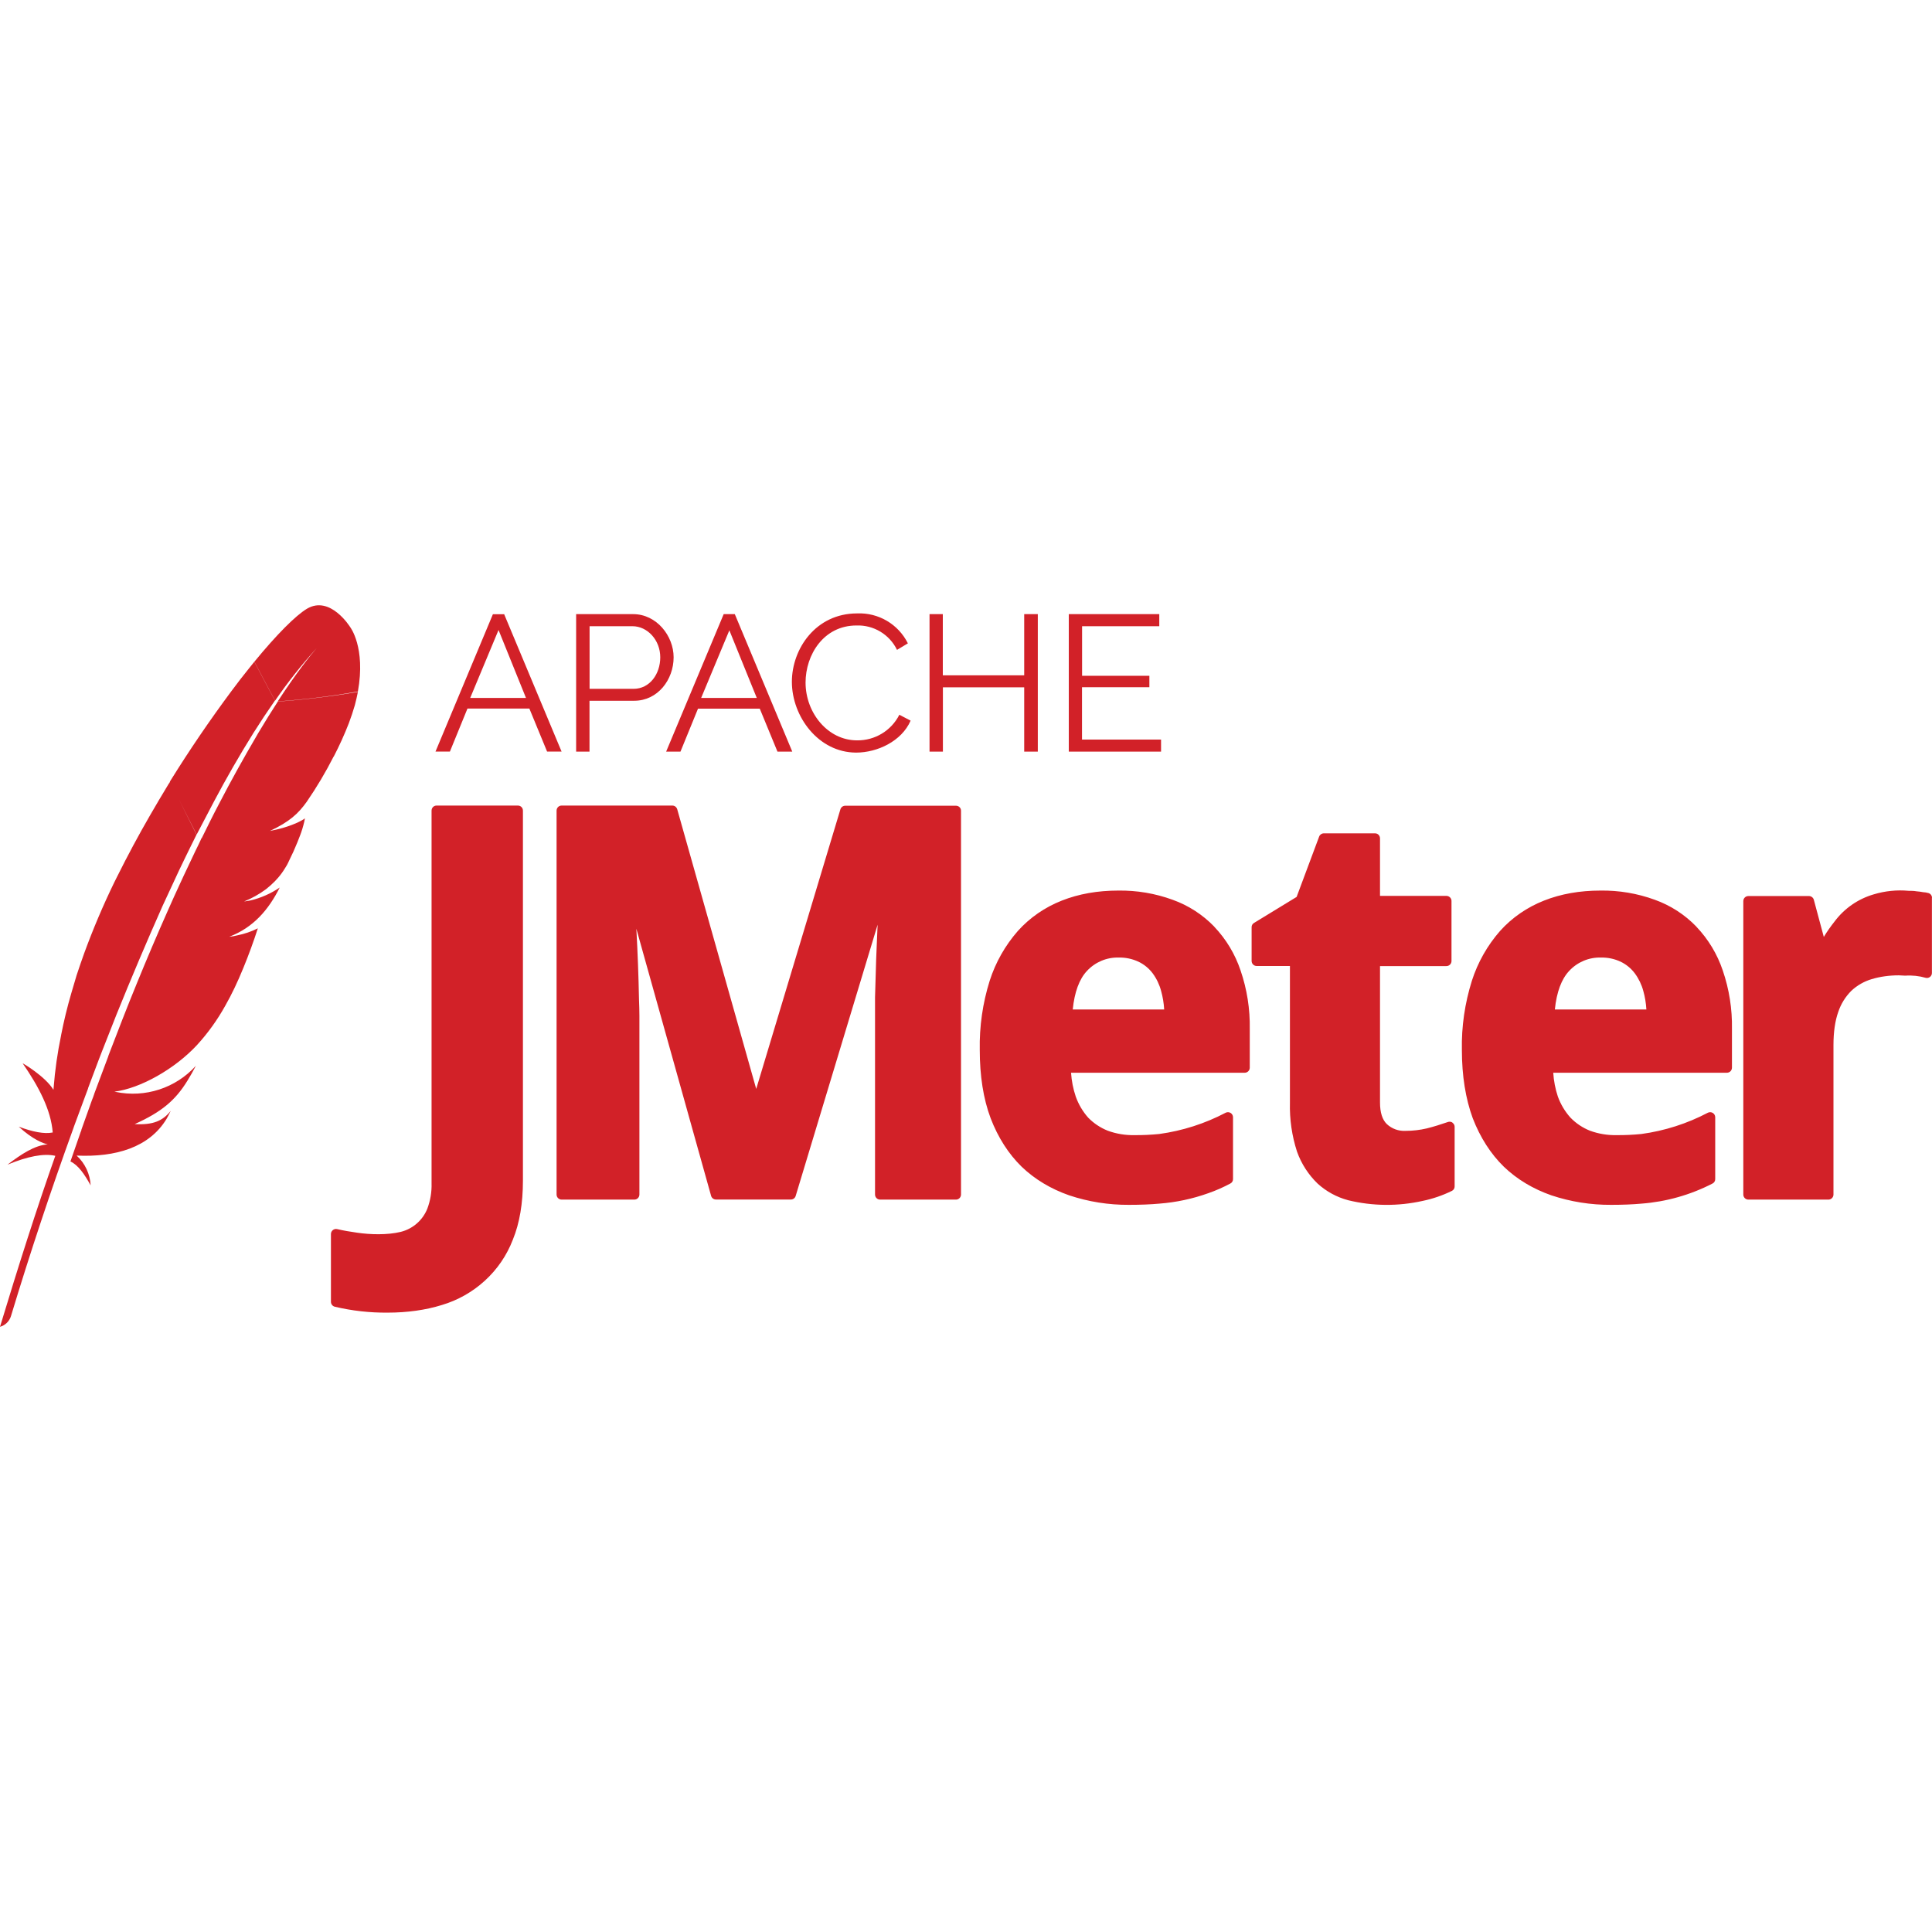
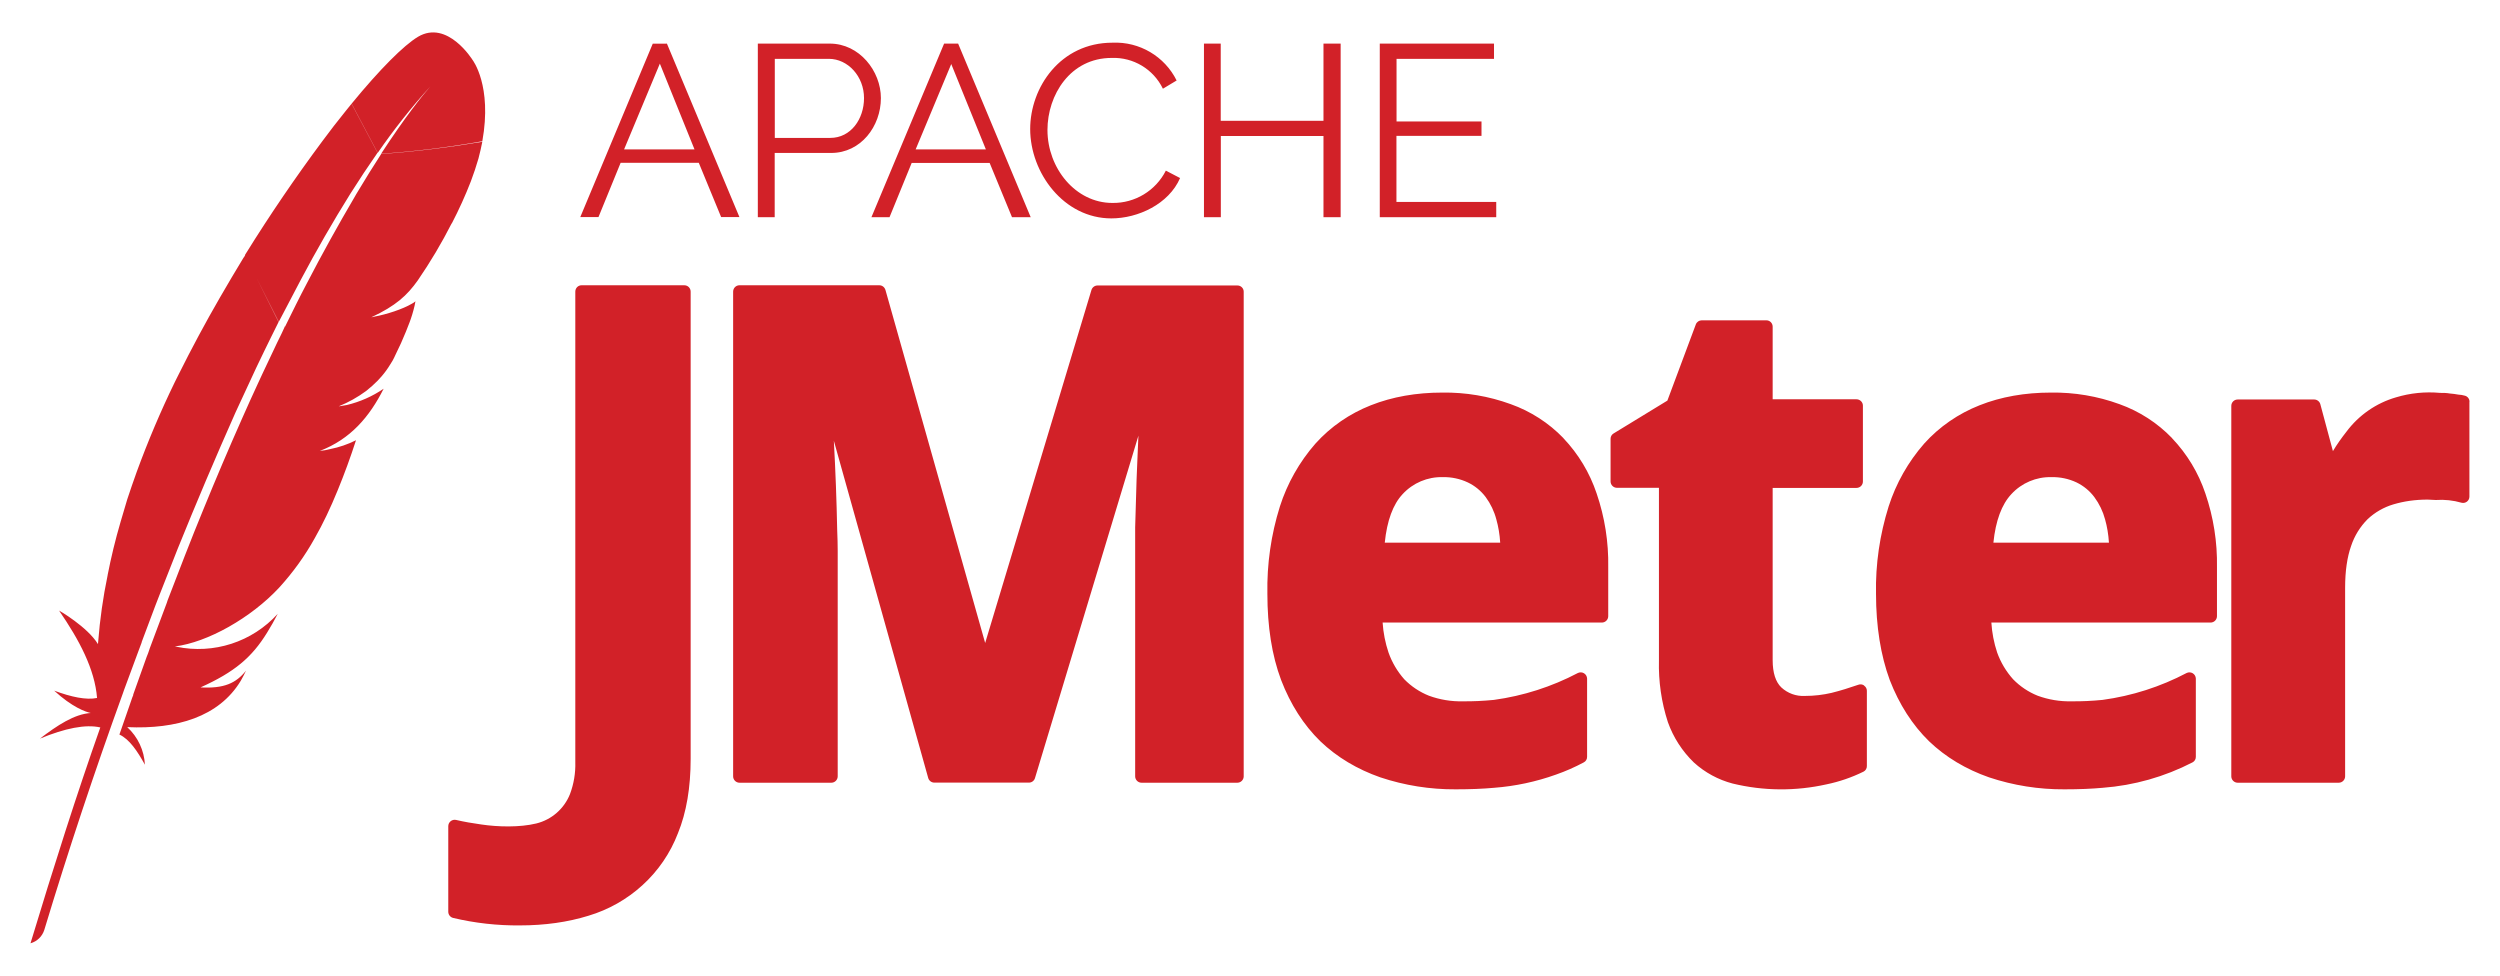
- <svg xmlns="http://www.w3.org/2000/svg" fill="#D22128" role="img" viewBox="0 0 24 24">
+ <svg xmlns="http://www.w3.org/2000/svg" fill="#D22128" role="img" viewBox="-0.3 7.2 24.6 9.6">
  <path d="M4.35 7.79s-.247-.4-.537-.228c-.14.084-.374.318-.653.658l.257.484a6.28 6.28 0 0 1 .517-.653c-.079.09-.246.298-.484.662.334-.023.666-.064.996-.123.099-.549-.096-.8-.096-.8zm-.386.228.022-.024zM.91 14.02a45.295 45.295 0 0 0-.774 2.33.198.198 0 0 1-.136.132c.23-.76.458-1.476.687-2.124-.143-.033-.346.007-.594.11.17-.13.339-.242.5-.252-.051-.011-.183-.057-.36-.22.169.063.316.094.422.072-.022-.282-.174-.57-.374-.86-.001-.002.28.161.383.33l.002-.023c.017-.22.048-.438.093-.654v-.002c.034-.174.076-.348.127-.522l.066-.223c.028-.087.06-.176.093-.27.11-.301.235-.596.375-.884l.036-.072c.128-.257.264-.511.408-.76.076-.133.154-.262.231-.39.007-.007.011-.017.017-.026L2.11 9.71l.008-.013c.236-.38.488-.75.754-1.108a8.36 8.36 0 0 1 .229-.296l.058-.072.256.482a10.46 10.46 0 0 0-.268.404c-.172.276-.335.559-.487.846l-.217.414-.222-.439.22.44-.007.015c-.044.09-.09.18-.133.27a6.9 6.9 0 0 0-.077.16l-.206.444a42.824 42.824 0 0 0-.57 1.344l-.18.457a6.523 6.523 0 0 1-.04.103c-.044.121-.091.239-.134.357v.004l-.033.088-.141.381-.01.029zm3.235-4.623a4.98 4.98 0 0 1-.334.562c-.106.149-.216.25-.457.363l.022-.004c.002-.002.003-.002.006-.002.125-.023.28-.074.37-.127a.184.184 0 0 0 .036-.024.846.846 0 0 1-.02.089c-.006.025-.016.054-.026.085l-.012.033-.036.092a2.985 2.985 0 0 1-.102.226c-.008.019-.018.038-.028.057l-.024.039a.85.85 0 0 1-.084.116l-.04.044a1.2 1.2 0 0 1-.113.101 1.231 1.231 0 0 1-.27.151l.017-.002.064-.011c.129-.031.251-.085.361-.16-.138.275-.326.497-.628.612l.052-.007.05-.011a.998.998 0 0 0 .254-.087 6.74 6.74 0 0 1-.18.492c-.071.174-.145.33-.225.47a2.577 2.577 0 0 1-.35.487c-.276.298-.705.54-1.027.58l.016.003c.366.076.745-.047.996-.324a2.685 2.685 0 0 1-.106.187c-.148.24-.318.386-.654.537.23.013.35-.041.448-.165a1.414 1.414 0 0 1-.052.1c-.215.356-.634.478-1.117.456a.54.54 0 0 1 .174.37c-.074-.134-.152-.251-.251-.297l.116-.334a.523.523 0 0 1 .02-.054v-.006l.132-.37a.837.837 0 0 0 .026-.07l.003-.01.17-.454.007-.022.168-.435c.061-.159.124-.312.184-.46.123-.301.25-.6.382-.897.052-.116.101-.228.152-.336l.05-.108.097-.205c.028-.063.059-.122.088-.183l.027-.058c.002-.002.003-.006.002-.011l.006-.001c.074-.15.143-.291.213-.423.15-.29.309-.576.474-.857l.013-.023c.088-.148.171-.28.246-.396.333-.023.665-.064.995-.12-.011.052-.022.107-.038.165a2.966 2.966 0 0 1-.075.225 4.142 4.142 0 0 1-.187.413h-.001zm2.351.674v4.596c0 .28-.041.527-.125.732a1.337 1.337 0 0 1-.35.512 1.37 1.37 0 0 1-.531.3c-.203.063-.43.095-.674.095a2.728 2.728 0 0 1-.659-.074.063.063 0 0 1-.046-.06v-.842a.063.063 0 0 1 .076-.062c.077.018.162.033.25.045.162.024.376.03.54-.01a.48.48 0 0 0 .332-.29.826.826 0 0 0 .052-.313v-4.63c0-.035.027-.063.062-.063h1.01c.036 0 .063.028.063.063zm8.588 1.44a1.352 1.352 0 0 0-.518-.334 1.887 1.887 0 0 0-.675-.114c-.254 0-.49.041-.702.125-.208.082-.395.21-.545.377a1.75 1.75 0 0 0-.35.619 2.704 2.704 0 0 0-.123.859c0 .32.044.606.135.848.092.24.222.443.386.603.164.157.364.276.59.355a2.3 2.3 0 0 0 .742.118c.143 0 .267-.005.377-.015a2.33 2.33 0 0 0 .61-.13c.095-.033.187-.074.273-.12a.06.06 0 0 0 .033-.055v-.77a.063.063 0 0 0-.09-.055 2.505 2.505 0 0 1-.827.265c-.102.01-.204.015-.307.014a.907.907 0 0 1-.332-.055.703.703 0 0 1-.243-.162.797.797 0 0 1-.155-.263 1.168 1.168 0 0 1-.058-.295h2.157a.063.063 0 0 0 .063-.062v-.483a2.126 2.126 0 0 0-.114-.725 1.462 1.462 0 0 0-.327-.544zm-1.758 1.029c.022-.216.081-.377.176-.478a.518.518 0 0 1 .395-.167.55.55 0 0 1 .246.052c.07.033.13.083.176.144a.647.647 0 0 1 .105.22c.02.071.033.148.038.229h-1.136zm10.673-1.387v.934a.062.062 0 0 1-.077.06.727.727 0 0 0-.254-.027l-.08-.004c-.121 0-.233.016-.337.047a.636.636 0 0 0-.253.145.672.672 0 0 0-.163.264c-.039.11-.059.248-.059.411v1.856a.063.063 0 0 1-.063.063h-.994a.063.063 0 0 1-.063-.063v-3.645c0-.035.028-.063.063-.063h.753c.028 0 .053.02.06.046l.124.462c.04-.067.085-.13.133-.191a.932.932 0 0 1 .487-.338 1.14 1.14 0 0 1 .434-.044c.033 0 .065 0 .096.006a.76.76 0 0 1 .084.011.279.279 0 0 1 .066.011.061.061 0 0 1 .044.059h-.001zm-5.956 2.794a.06.06 0 0 1 .027.05v.741a.06.06 0 0 1-.033.055 1.524 1.524 0 0 1-.364.125c-.304.068-.62.066-.924-.008a.91.91 0 0 1-.381-.207 1.036 1.036 0 0 1-.256-.397 1.819 1.819 0 0 1-.088-.608V12h-.414a.063.063 0 0 1-.062-.062v-.42a.06.06 0 0 1 .03-.053l.529-.323.28-.75a.062.062 0 0 1 .058-.04h.636c.035 0 .062.028.062.063v.714h.825c.034 0 .063.028.063.062v.747a.063.063 0 0 1-.063.063h-.825v1.695c0 .124.029.214.085.268a.315.315 0 0 0 .231.084c.094 0 .181-.011.263-.03.089-.022.177-.05.264-.08a.062.062 0 0 1 .057.007v.001zm-6.105-3.876v4.77a.063.063 0 0 1-.062.061h-.943a.063.063 0 0 1-.063-.063v-2.45l.014-.473.01-.242.008-.187-1.018 3.37a.062.062 0 0 1-.06.044h-.93a.063.063 0 0 1-.06-.044l-.929-3.32a24.947 24.947 0 0 1 .033.88c.003.074.005.142.005.204v2.218a.063.063 0 0 1-.063.063h-.903a.063.063 0 0 1-.063-.063V10.07c0-.034.027-.063.062-.063h1.376c.03 0 .053.02.061.047l.981 3.473 1.046-3.474a.063.063 0 0 1 .06-.044h1.376c.034 0 .062.027.062.061zm9.135 1.44a1.351 1.351 0 0 0-.517-.334 1.886 1.886 0 0 0-.676-.114c-.253 0-.49.041-.701.125-.208.082-.395.21-.545.377a1.75 1.75 0 0 0-.35.619c-.087.278-.13.568-.124.859 0 .32.046.606.135.848.093.24.223.443.387.603.164.157.364.276.59.355a2.3 2.3 0 0 0 .742.118c.143 0 .266-.005.376-.015a2.306 2.306 0 0 0 .884-.25.06.06 0 0 0 .033-.055v-.77a.063.063 0 0 0-.09-.055 2.5 2.5 0 0 1-.828.265c-.101.01-.204.015-.306.014a.905.905 0 0 1-.332-.055.7.7 0 0 1-.242-.162.799.799 0 0 1-.157-.263 1.165 1.165 0 0 1-.057-.295h2.157a.063.063 0 0 0 .063-.062v-.483a2.126 2.126 0 0 0-.114-.725 1.464 1.464 0 0 0-.328-.544zm-.765.58a.65.65 0 0 1 .106.22c.02.071.033.148.038.229h-1.137c.022-.216.082-.377.177-.478a.518.518 0 0 1 .395-.167.55.55 0 0 1 .246.052.48.48 0 0 1 .175.144zM6.26 7.63h-.137L5.41 9.336h.179l.218-.534h.769l.22.534h.18l-.714-1.708H6.26zm-.419 1.04.352-.844.341.844h-.693zm1.483.035h.555c.292 0 .489-.262.489-.54 0-.265-.211-.536-.503-.536h-.708v1.708h.166v-.632zm0-.926h.532c.187 0 .346.172.346.386 0 .207-.13.392-.332.392h-.546v-.778zm1.129 1.558.218-.534h.767l.22.534h.184l-.714-1.708H8.99l-.715 1.708h.177zm.606-1.51.342.843H8.71l.352-.844H9.06zm.778.643c0-.41.297-.85.81-.85a.672.672 0 0 1 .631.372l-.135.081a.538.538 0 0 0-.504-.303c-.408 0-.632.365-.632.709 0 .376.276.718.639.718a.58.58 0 0 0 .526-.318l.14.073c-.111.256-.414.397-.676.397-.468 0-.799-.447-.799-.88zm1.875.867h-.165V7.629h.165v.76h1.011v-.76h.169v1.708h-.169v-.799h-1.01v.799zm2.71 0h-1.145V7.629h1.124v.15h-.959v.616h.836v.142h-.837v.65h.982v.15z" />
</svg>
